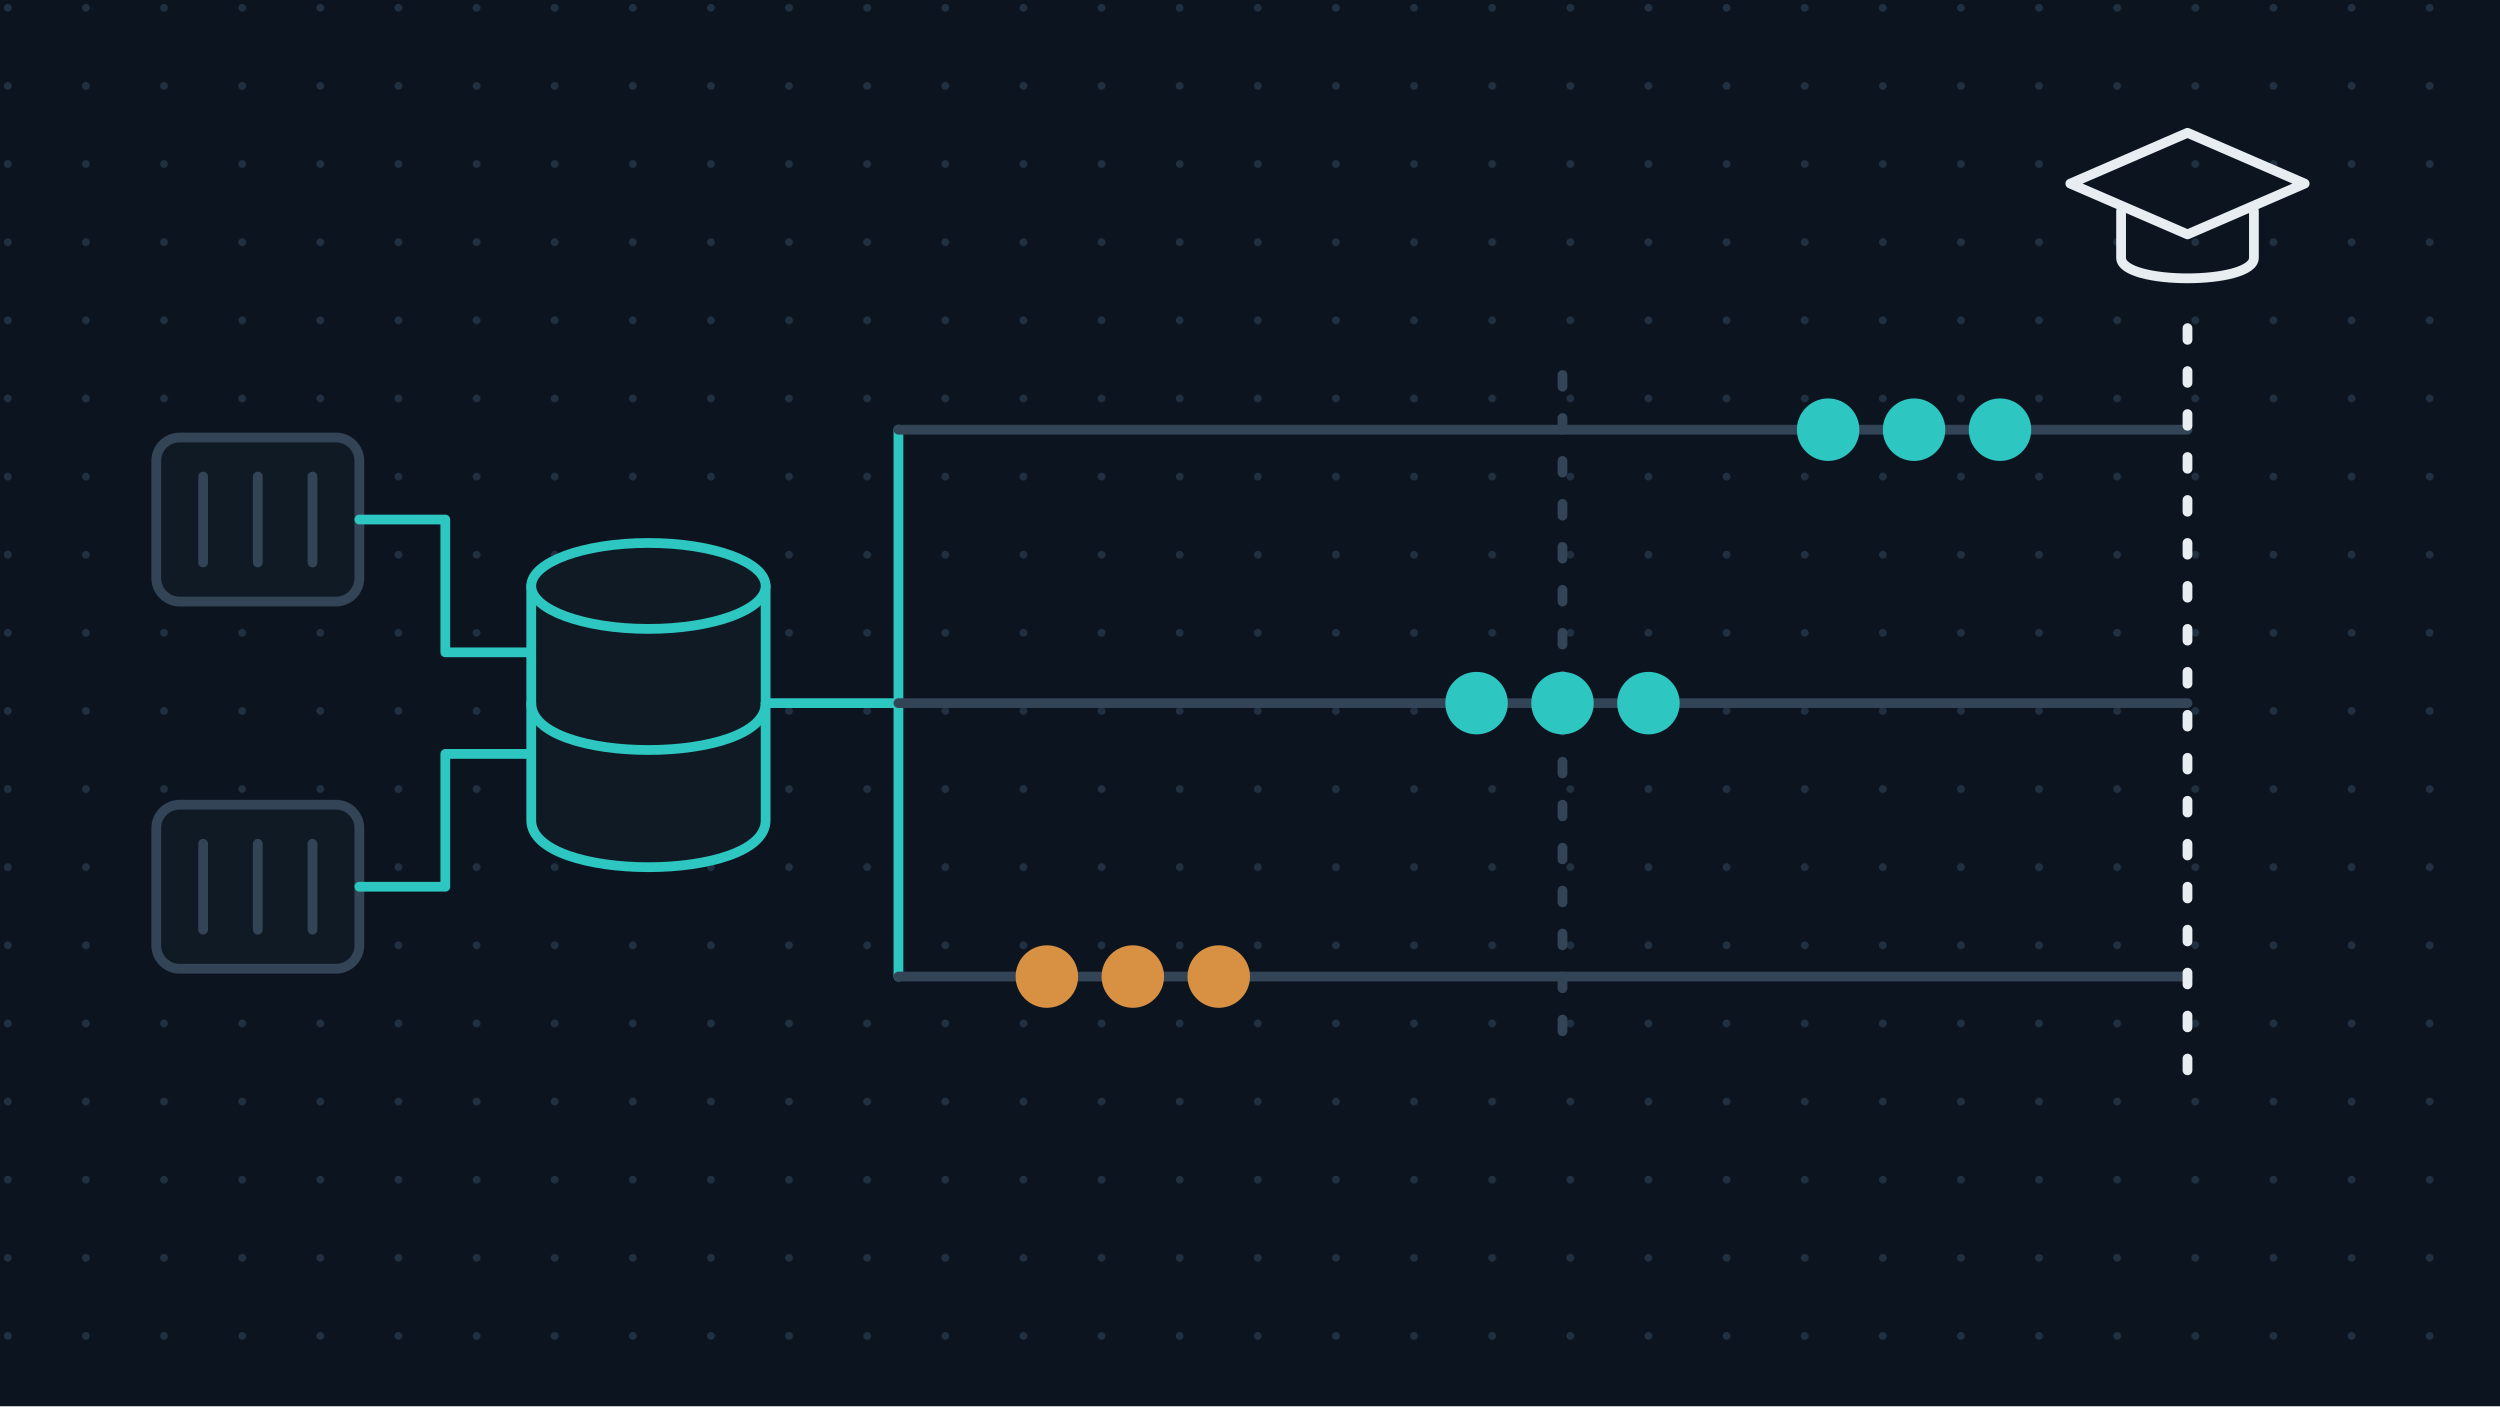
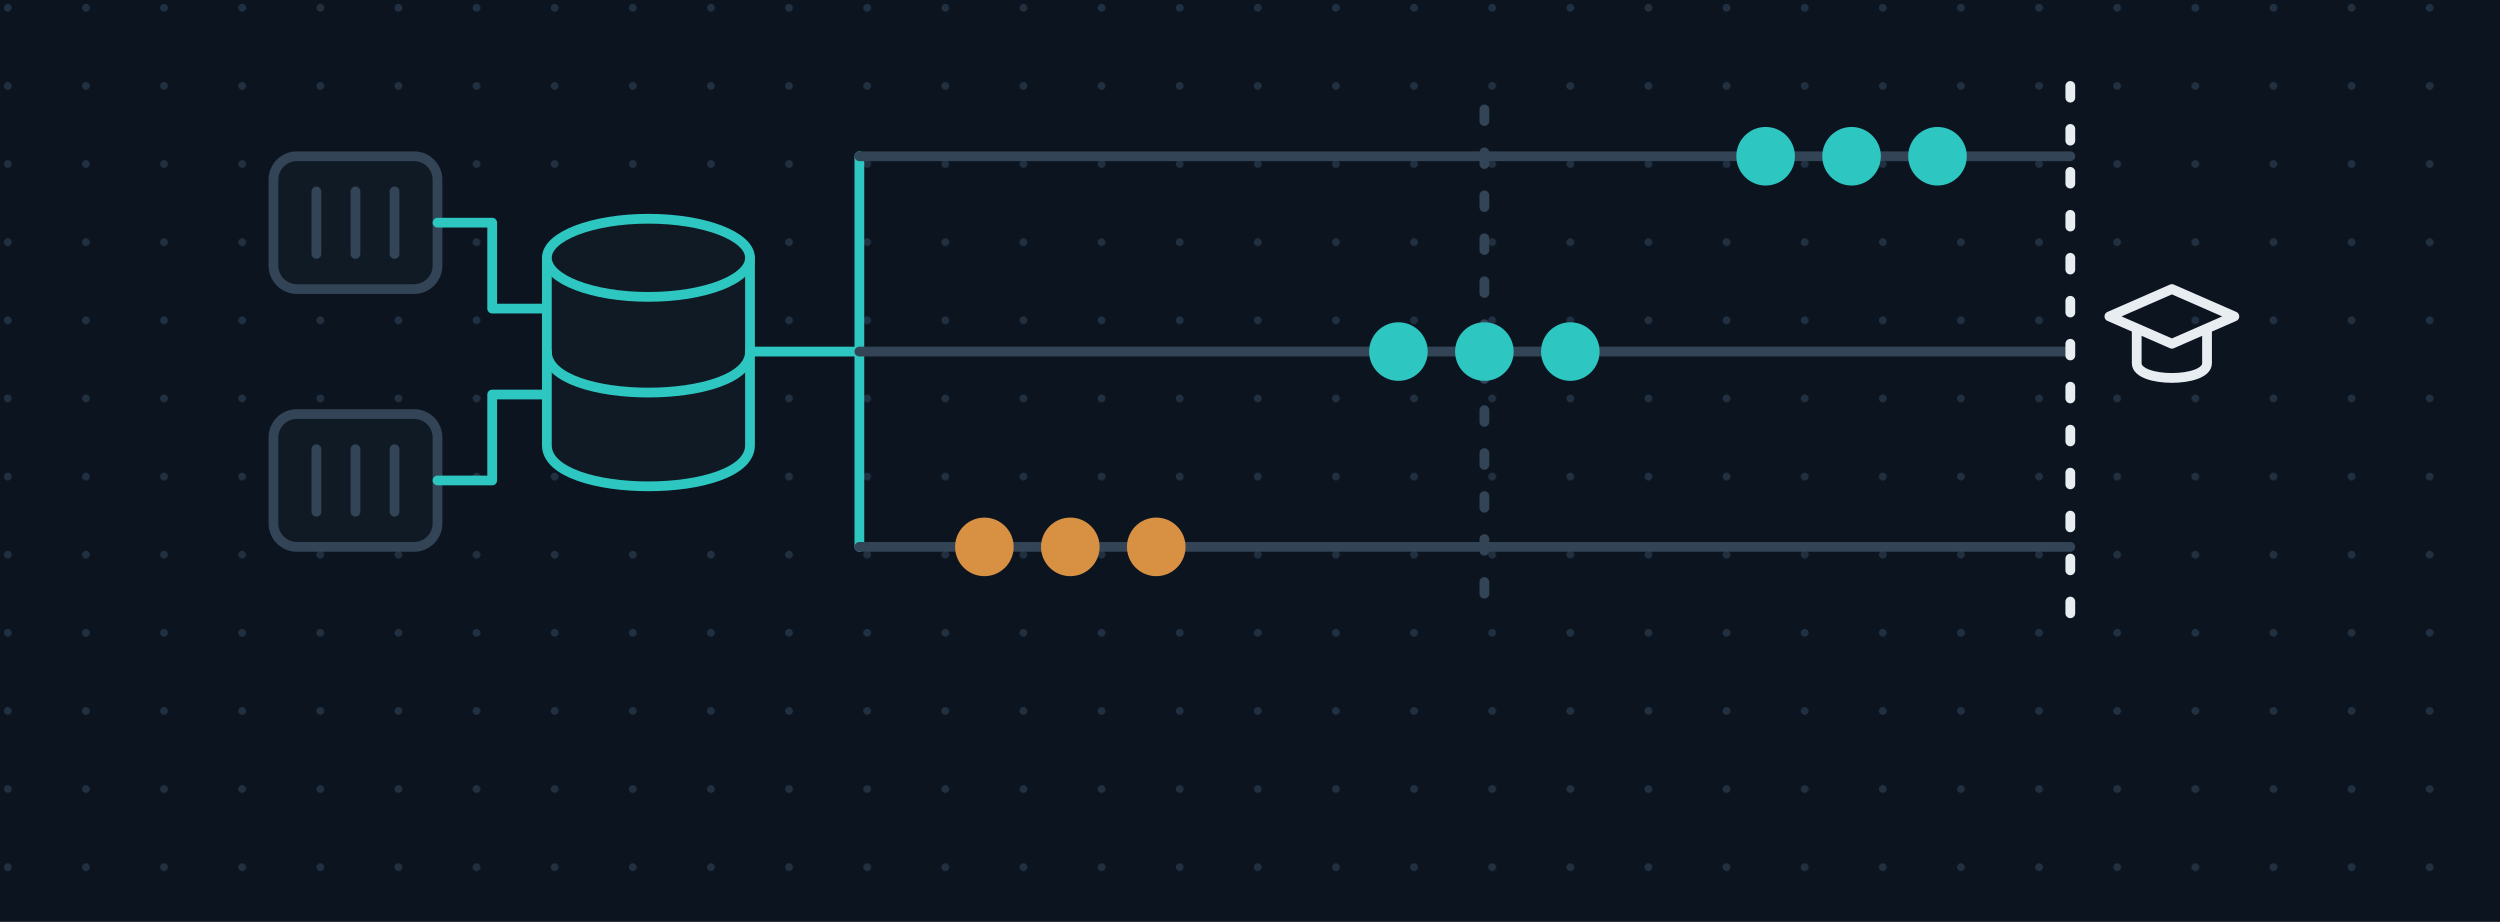
- <svg xmlns="http://www.w3.org/2000/svg" viewBox="0 0 640 360">
+ <svg xmlns="http://www.w3.org/2000/svg" viewBox="0 0 640 236">
  <defs>
    <pattern id="g" width="20" height="20" patternUnits="userSpaceOnUse">
      <circle cx="2" cy="2" r="1" fill="#213040" />
    </pattern>
  </defs>
-   <rect width="640" height="360" fill="#0C1420" />
-   <rect width="640" height="360" fill="url(#g)" />
+   <rect width="640" height="236" fill="#0C1420" />
+   <rect width="640" height="236" fill="url(#g)" />
  <g fill="none" stroke-width="2.5" stroke-linecap="round" stroke-linejoin="round">
    <g fill="#101A24" stroke="#324456">
-       <rect x="40" y="112" width="52" height="42" rx="6" />
-       <rect x="40" y="206" width="52" height="42" rx="6" />
+       <rect x="70" y="40" width="42" height="34" rx="6" />
+       <rect x="70" y="106" width="42" height="34" rx="6" />
    </g>
-     <path d="M52 122v22M66 122v22M80 122v22M52 216v22M66 216v22M80 216v22" stroke="#324456" />
-     <path d="M92 133h22v34h22M92 227h22v-34h22" stroke="#2DC6C0" />
-     <path d="M136 150v60c0 16 60 16 60 0v-60" fill="#101A24" stroke="#2DC6C0" />
-     <ellipse cx="166" cy="150" rx="30" ry="11" fill="#101A24" stroke="#2DC6C0" />
-     <path d="M136 180c0 16 60 16 60 0" stroke="#2DC6C0" />
-     <path d="M196 180h34M230 110v140" stroke="#2DC6C0" />
-     <path d="M230 110h330M230 180h330M230 250h330" stroke="#324456" />
-     <path d="M560 84v190" stroke="#E8EDF2" stroke-dasharray="3 8" />
-     <path d="M400 96v168" stroke="#324456" stroke-dasharray="3 8" />
-     <path d="M560 34l30 13-30 13-30-13z" stroke="#E8EDF2" />
-     <path d="M543 54v12c0 7 34 7 34 0v-12" stroke="#E8EDF2" />
-     <circle cx="468" cy="110" r="8" fill="#2DC6C0" stroke="none" />
-     <circle cx="490" cy="110" r="8" fill="#2DC6C0" stroke="none" />
-     <circle cx="512" cy="110" r="8" fill="#2DC6C0" stroke="none" />
-     <circle cx="378" cy="180" r="8" fill="#2DC6C0" stroke="none" />
-     <circle cx="400" cy="180" r="8" fill="#2DC6C0" stroke="none" />
-     <circle cx="422" cy="180" r="8" fill="#2DC6C0" stroke="none" />
-     <circle cx="268" cy="250" r="8" fill="#D89143" stroke="none" />
-     <circle cx="290" cy="250" r="8" fill="#D89143" stroke="none" />
-     <circle cx="312" cy="250" r="8" fill="#D89143" stroke="none" />
+     <path d="M81 49v16M91 49v16M101 49v16M81 115v16M91 115v16M101 115v16" stroke="#324456" />
+     <path d="M112 57h14v22h14M112 123h14v-22h14" stroke="#2DC6C0" />
+     <path d="M140 66v48c0 14 52 14 52 0v-48" fill="#101A24" stroke="#2DC6C0" />
+     <ellipse cx="166" cy="66" rx="26" ry="10" fill="#101A24" stroke="#2DC6C0" />
+     <path d="M140 90c0 14 52 14 52 0" stroke="#2DC6C0" />
+     <path d="M192 90h28M220 40v100" stroke="#2DC6C0" />
+     <path d="M220 40h310M220 90h310M220 140h310" stroke="#324456" />
+     <path d="M530 22v136" stroke="#E8EDF2" stroke-dasharray="3 8" />
+     <path d="M380 28v124" stroke="#324456" stroke-dasharray="3 8" />
+     <path d="M556 74l16 7-16 7-16-7z" stroke="#E8EDF2" />
+     <path d="M547 85v8c0 5 18 5 18 0v-8" stroke="#E8EDF2" />
+     <circle cx="452" cy="40" r="7.500" fill="#2DC6C0" stroke="none" />
+     <circle cx="474" cy="40" r="7.500" fill="#2DC6C0" stroke="none" />
+     <circle cx="496" cy="40" r="7.500" fill="#2DC6C0" stroke="none" />
+     <circle cx="358" cy="90" r="7.500" fill="#2DC6C0" stroke="none" />
+     <circle cx="380" cy="90" r="7.500" fill="#2DC6C0" stroke="none" />
+     <circle cx="402" cy="90" r="7.500" fill="#2DC6C0" stroke="none" />
+     <circle cx="252" cy="140" r="7.500" fill="#D89143" stroke="none" />
+     <circle cx="274" cy="140" r="7.500" fill="#D89143" stroke="none" />
+     <circle cx="296" cy="140" r="7.500" fill="#D89143" stroke="none" />
  </g>
</svg>
